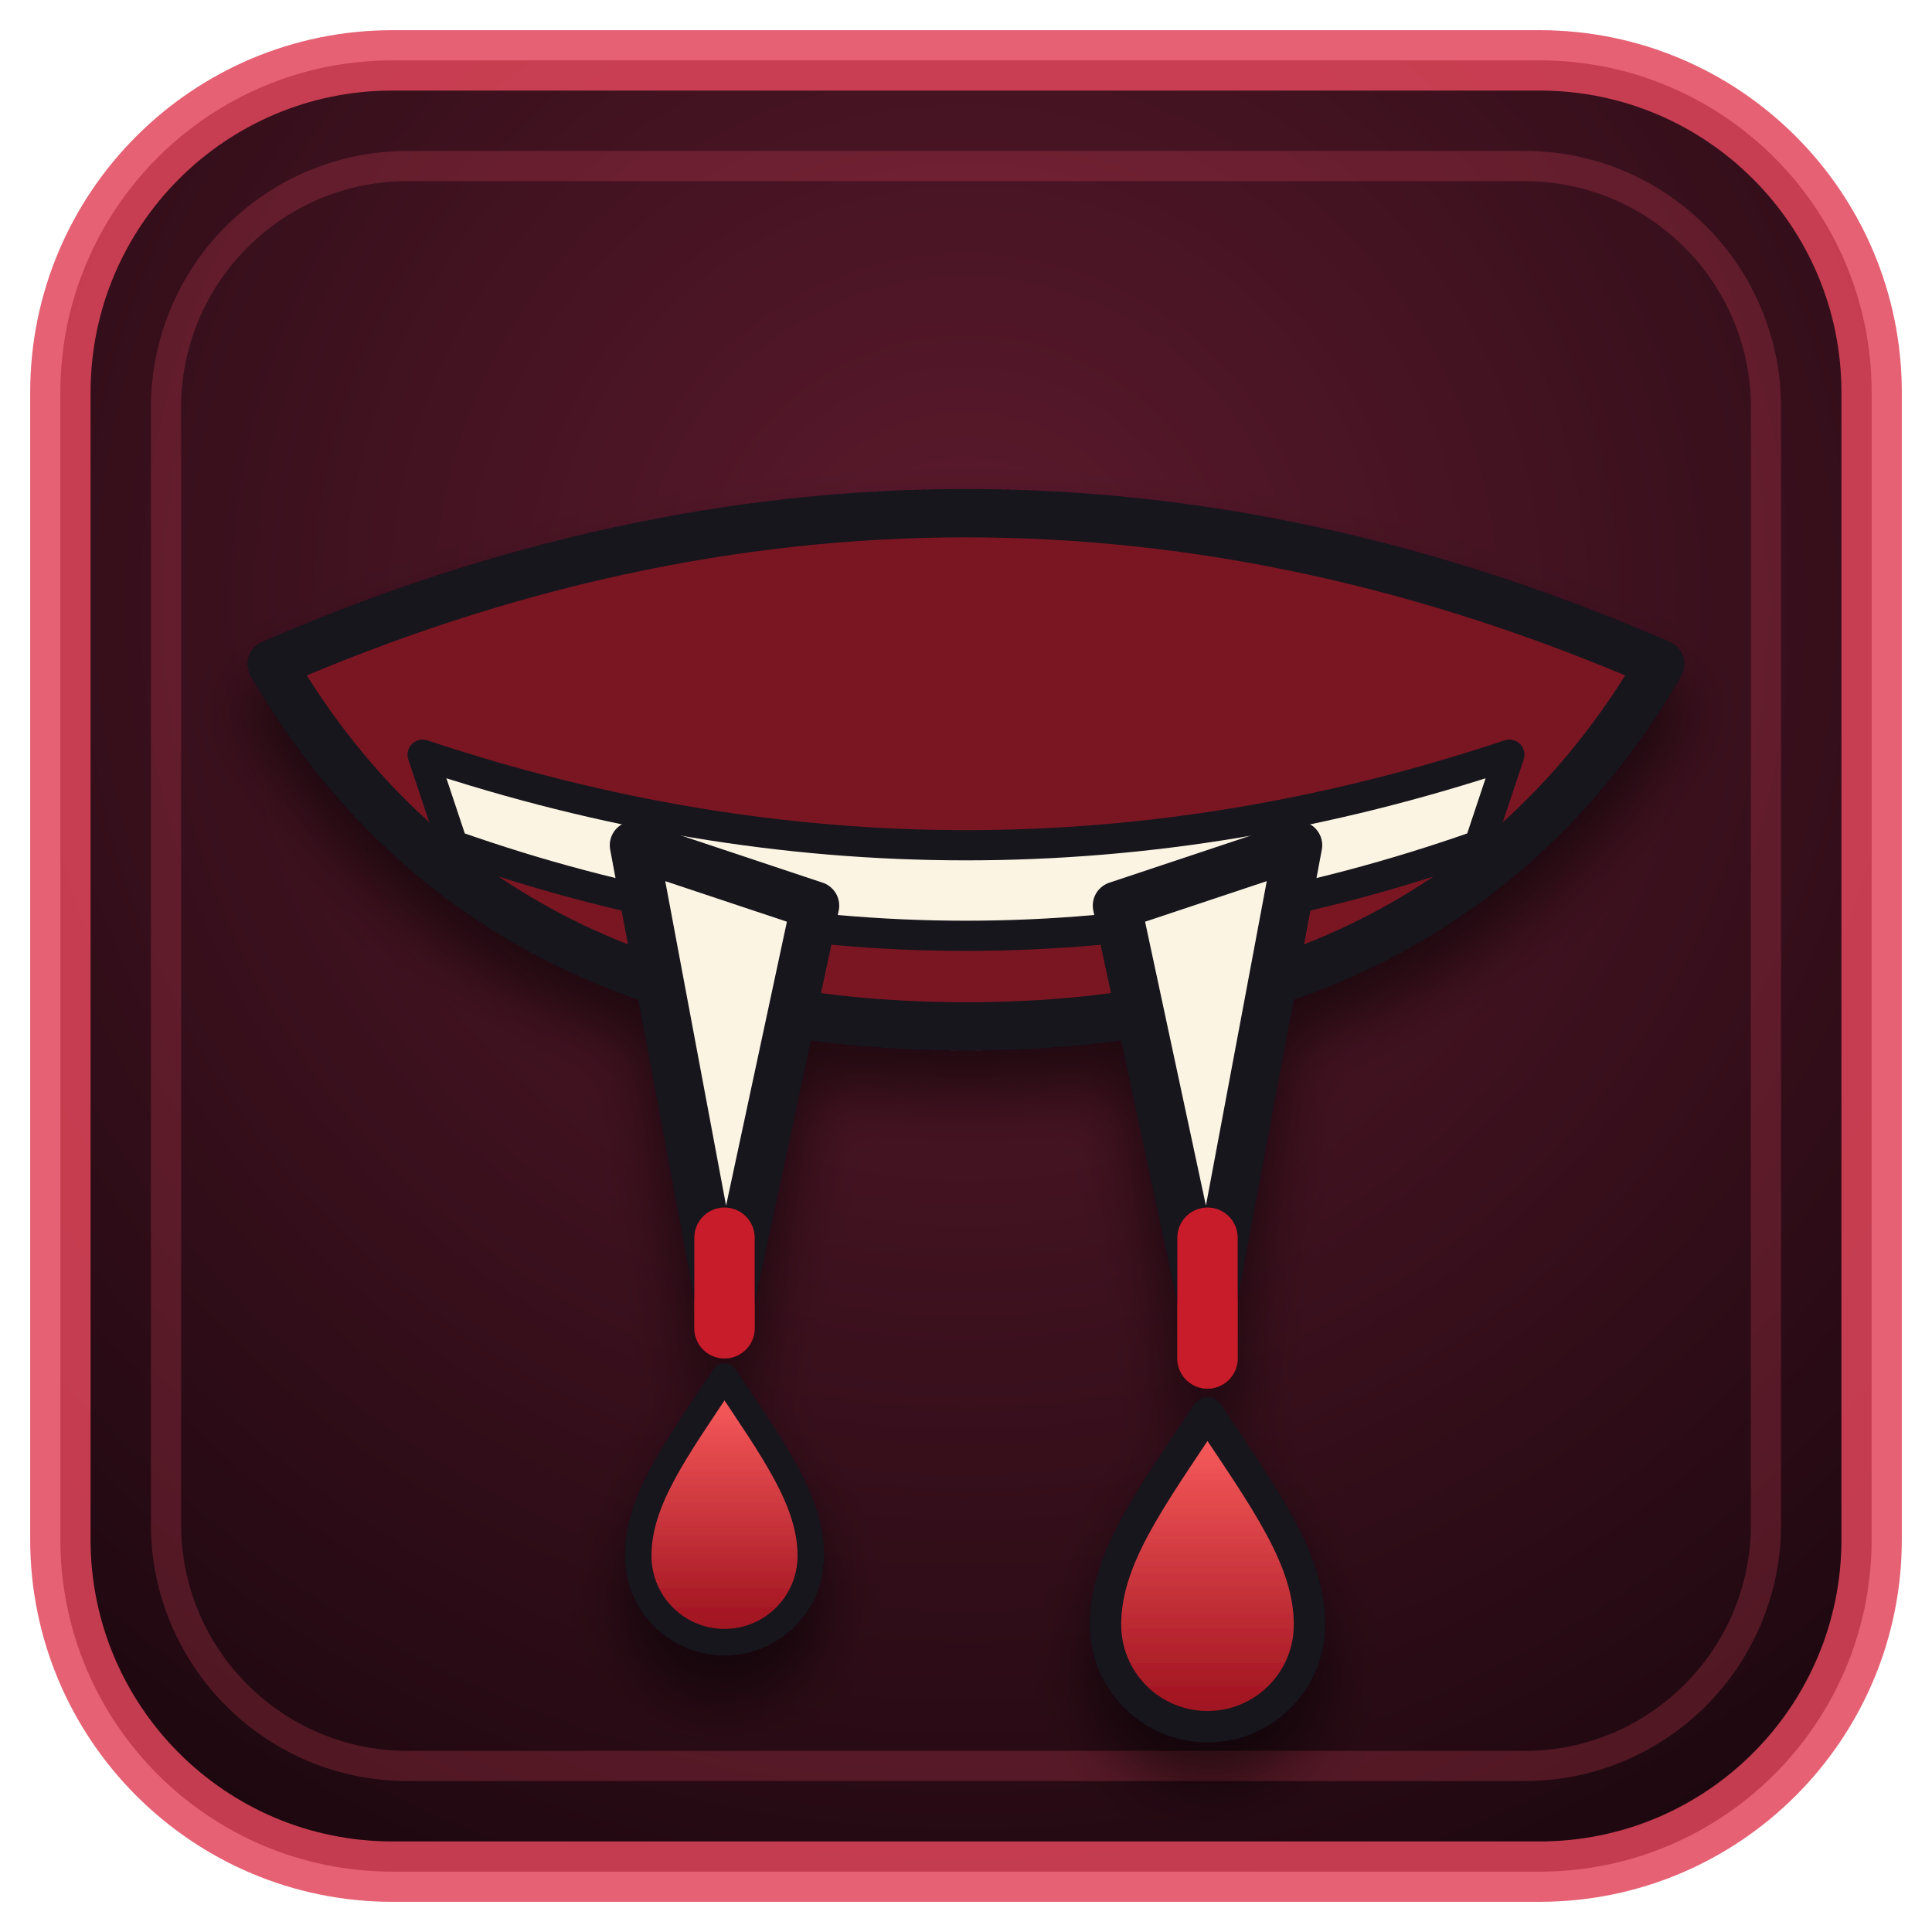
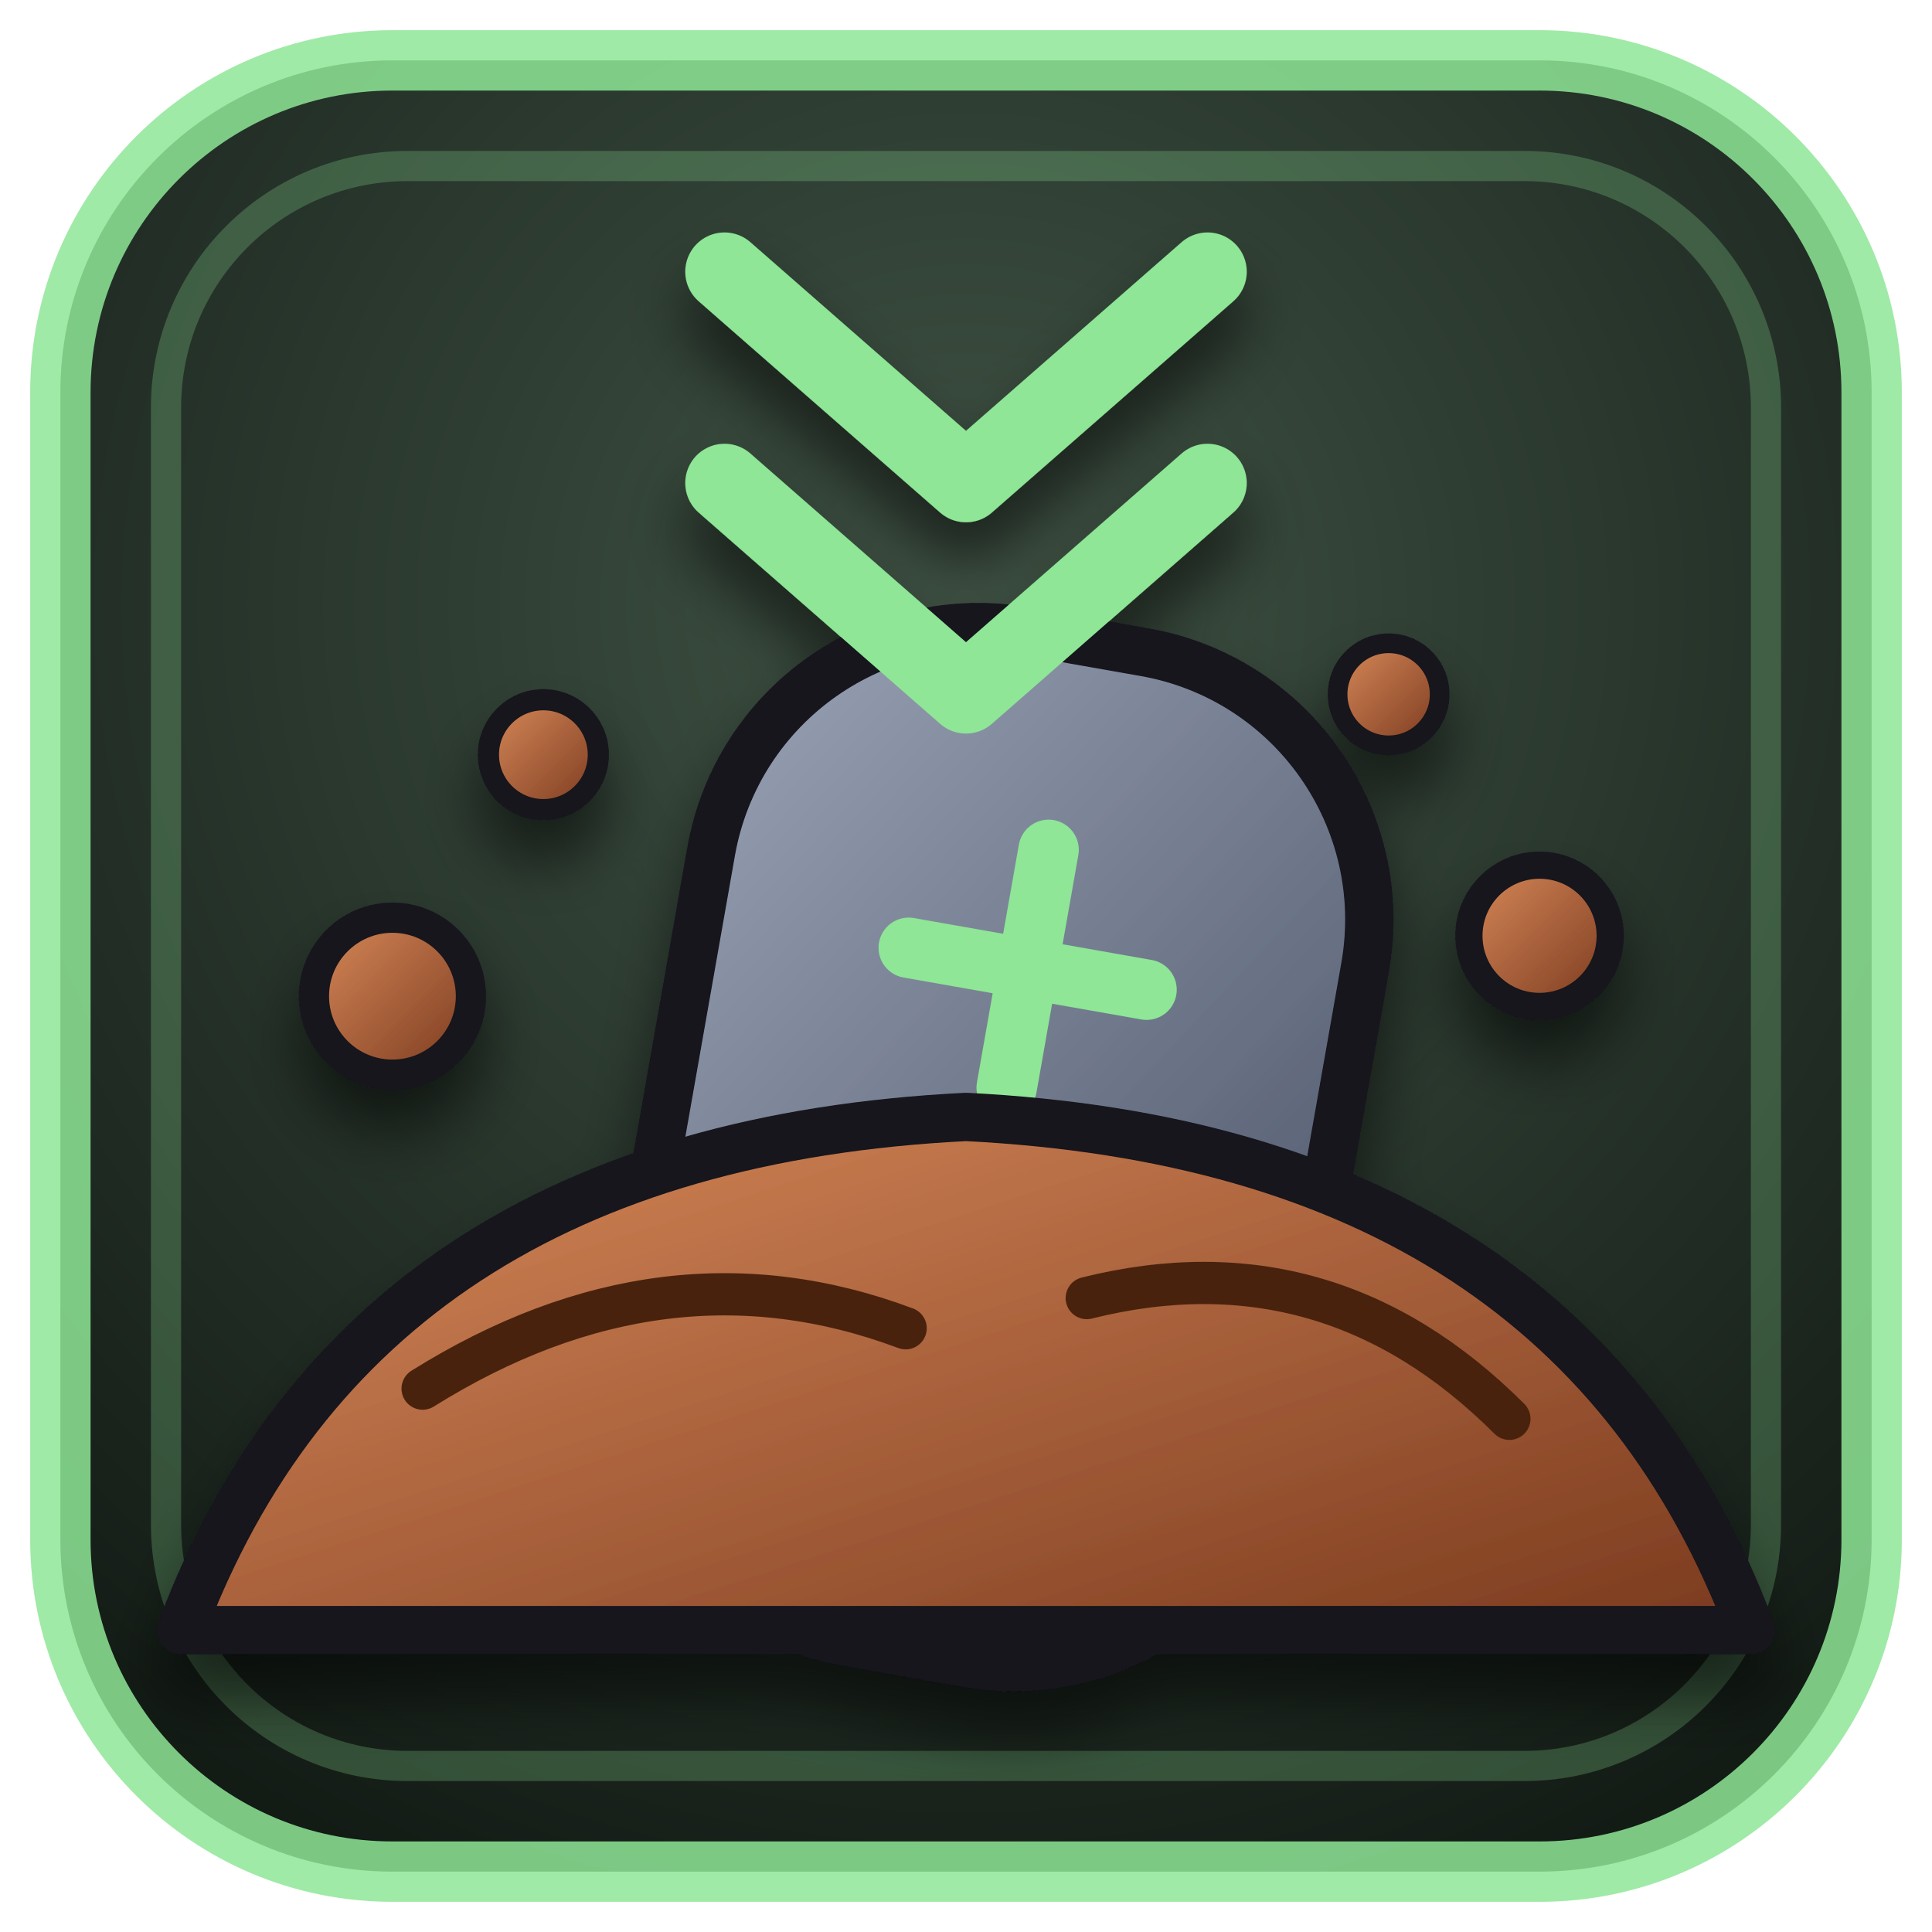
<svg xmlns="http://www.w3.org/2000/svg" viewBox="0 0 64 64" width="128" height="128">
  <defs>
    <linearGradient id="steel" x1="0" y1="0" x2="1" y2="1">
      <stop offset="0" stop-color="#f4f7fc" />
      <stop offset=".5" stop-color="#aab4c7" />
      <stop offset="1" stop-color="#5d6780" />
    </linearGradient>
    <linearGradient id="iron" x1="0" y1="0" x2="1" y2="1">
      <stop offset="0" stop-color="#9aa3b5" />
      <stop offset="1" stop-color="#454d61" />
    </linearGradient>
    <linearGradient id="gold" x1="0" y1="0" x2="0" y2="1">
      <stop offset="0" stop-color="#ffe9a8" />
      <stop offset=".55" stop-color="#e0a83c" />
      <stop offset="1" stop-color="#8a5a14" />
    </linearGradient>
    <linearGradient id="fire" x1="0" y1="0" x2="0" y2="1">
      <stop offset="0" stop-color="#e8391c" />
      <stop offset=".55" stop-color="#ff9a2e" />
      <stop offset="1" stop-color="#ffe680" />
    </linearGradient>
    <radialGradient id="fireR" cx=".45" cy=".45" r=".6">
      <stop offset="0" stop-color="#fff6c2" />
      <stop offset=".45" stop-color="#ffb43d" />
      <stop offset="1" stop-color="#d9361a" />
    </radialGradient>
    <linearGradient id="bolt" x1="0" y1="0" x2="1" y2="1">
      <stop offset="0" stop-color="#ffffff" />
      <stop offset=".5" stop-color="#a6ecff" />
      <stop offset="1" stop-color="#3fa2f0" />
    </linearGradient>
    <linearGradient id="blood" x1="0" y1="0" x2="0" y2="1">
      <stop offset="0" stop-color="#ff6060" />
      <stop offset="1" stop-color="#9a0f1c" />
    </linearGradient>
    <linearGradient id="poison" x1="0" y1="0" x2="0" y2="1">
      <stop offset="0" stop-color="#d6ff86" />
      <stop offset="1" stop-color="#4c9a28" />
    </linearGradient>
    <linearGradient id="water" x1="0" y1="0" x2="0" y2="1">
      <stop offset="0" stop-color="#b4f4ff" />
      <stop offset="1" stop-color="#2a86b8" />
    </linearGradient>
    <linearGradient id="ink" x1="0" y1="0" x2="0" y2="1">
      <stop offset="0" stop-color="#9474c4" />
      <stop offset="1" stop-color="#2a1d40" />
    </linearGradient>
    <linearGradient id="wood" x1="0" y1="0" x2="1" y2="0">
      <stop offset="0" stop-color="#c48e56" />
      <stop offset="1" stop-color="#6b4422" />
    </linearGradient>
    <linearGradient id="leaf" x1="0" y1="0" x2="1" y2="1">
      <stop offset="0" stop-color="#c4f58a" />
      <stop offset="1" stop-color="#3a8a38" />
    </linearGradient>
    <linearGradient id="hex" x1="0" y1="0" x2="0" y2="1">
      <stop offset="0" stop-color="#e09aff" />
      <stop offset="1" stop-color="#5a1f7a" />
    </linearGradient>
    <linearGradient id="bone" x1="0" y1="0" x2="0" y2="1">
      <stop offset="0" stop-color="#fbf4e2" />
      <stop offset="1" stop-color="#b8a684" />
    </linearGradient>
    <linearGradient id="heal" x1="0" y1="0" x2="0" y2="1">
      <stop offset="0" stop-color="#d4ffb0" />
      <stop offset="1" stop-color="#3fae4f" />
    </linearGradient>
    <linearGradient id="mana" x1="0" y1="0" x2="0" y2="1">
      <stop offset="0" stop-color="#bfe6ff" />
      <stop offset="1" stop-color="#2f6fd0" />
    </linearGradient>
    <linearGradient id="clay" x1="0" y1="0" x2="1" y2="1">
      <stop offset="0" stop-color="#d98a5a" />
      <stop offset="1" stop-color="#7a3a1e" />
    </linearGradient>
    <linearGradient id="hide" x1="0" y1="0" x2="0" y2="1">
      <stop offset="0" stop-color="#7a604a" />
      <stop offset="1" stop-color="#3e2e22" />
    </linearGradient>
    <linearGradient id="demon" x1="0" y1="0" x2="0" y2="1">
      <stop offset="0" stop-color="#c84a4a" />
      <stop offset="1" stop-color="#5a1418" />
    </linearGradient>
    <radialGradient id="holy" cx=".5" cy=".5" r=".5">
      <stop offset="0" stop-color="#fffbe6" />
      <stop offset=".5" stop-color="#ffe08a" stop-opacity=".8" />
      <stop offset="1" stop-color="#ffd060" stop-opacity="0" />
    </radialGradient>
    <radialGradient id="pearl" cx=".38" cy=".35" r=".7">
      <stop offset="0" stop-color="#ffffff" />
      <stop offset=".6" stop-color="#f2e6f0" />
      <stop offset="1" stop-color="#b8a8c4" />
    </radialGradient>
    <linearGradient id="grave" x1="0" y1="0" x2="0" y2="1">
      <stop offset="0" stop-color="#dcffe6" />
      <stop offset="1" stop-color="#4f8a60" />
    </linearGradient>
    <radialGradient id="graveR" cx=".5" cy=".5" r=".5">
      <stop offset="0" stop-color="#eafff0" />
      <stop offset=".5" stop-color="#9fe8b4" stop-opacity=".75" />
      <stop offset="1" stop-color="#6fcf8a" stop-opacity="0" />
    </radialGradient>
    <linearGradient id="shroud" x1="0" y1="0" x2="0" y2="1">
      <stop offset="0" stop-color="#8a9a8c" />
      <stop offset="1" stop-color="#2e3a30" />
    </linearGradient>
    <filter id="blur" x="-50%" y="-50%" width="200%" height="200%">
      <feGaussianBlur stdDeviation="2.2" />
    </filter>
    <filter id="ds" x="-20%" y="-20%" width="140%" height="140%">
      <feDropShadow dx="0" dy="1.4" stdDeviation="1" flood-color="#000" flood-opacity=".55" />
    </filter>
    <radialGradient id="bg" cx=".5" cy=".3" r=".85">
-       <stop offset="0" stop-color="#5c1a2d" />
-       <stop offset="1" stop-color="#18060d" />
+       <stop offset="0" stop-color="#3f5244" />
+       <stop offset="1" stop-color="#0e1510" />
    </radialGradient>
  </defs>
  <rect x="2" y="2" width="60" height="60" rx="11" fill="url(#bg)" />
-   <rect x="5.5" y="5.5" width="53" height="53" rx="8" fill="none" stroke="#e0455a" stroke-width="1" opacity="0.25" />
+   <rect x="5.5" y="5.5" width="53" height="53" rx="8" fill="none" stroke="#8ee696" stroke-width="1" opacity="0.25" />
  <g filter="url(#ds)" stroke="#15121d" stroke-width="1.6" stroke-linejoin="round" stroke-linecap="round">
-     <path d="M9 22 Q32 12 55 22 Q48 34 32 34 Q16 34 9 22 Z" fill="#7a1424" />
-     <path d="M14 25 Q32 31 50 25 L49 28 Q32 34 15 28 Z" fill="#fbf4e2" stroke-width="1" />
-     <path d="M21 28 L24 44 L27 30 Z" fill="#fbf4e2" />
-     <path d="M43 28 L40 44 L37 30 Z" fill="#fbf4e2" />
-     <g transform="translate(24 50) scale(0.55)">
-       <path d="M0 -8 C3 -3.5 5.2 -.5 5.2 2.8 A5.2 5.2 0 0 1 -5.2 2.8 C-5.2 -.5 -3 -3.5 0 -8 Z" fill="url(#blood)" />
+     <g transform="translate(33 38) rotate(10)">
+       <rect x="-11" y="-17" width="22" height="34" rx="9" fill="url(#iron)" />
+       <path d="M0 -10 V-2 M-4 -6 H4" stroke="#8ee696" stroke-width="2" />
    </g>
-     <g transform="translate(40 52) scale(0.65)">
-       <path d="M0 -8 C3 -3.5 5.2 -.5 5.2 2.8 A5.2 5.2 0 0 1 -5.2 2.8 C-5.2 -.5 -3 -3.5 0 -8 Z" fill="url(#blood)" />
+     <path d="M6 54 Q12 38 32 37 Q52 38 58 54 Z" fill="url(#clay)" />
+     <path d="M14 46 Q22 41 30 44 M36 43 Q44 41 50 47" stroke="#4a2410" stroke-width="1.4" fill="none" />
+     <g transform="translate(13 33)">
+       <circle r="2.6" fill="url(#clay)" stroke-width="1" />
    </g>
-     <path d="M24 41 V44 M40 41 V45" stroke="#c81e2a" stroke-width="2" />
+     <g transform="translate(51 31) scale(0.9)">
+       <circle r="2.6" fill="url(#clay)" stroke-width="1" />
+     </g>
+     <g transform="translate(18 25) scale(0.7)">
+       <circle r="2.6" fill="url(#clay)" stroke-width="1" />
+     </g>
+     <g transform="translate(46 23) scale(0.65)">
+       <circle r="2.6" fill="url(#clay)" stroke-width="1" />
+     </g>
+     <path d="M24 9 L32 16 L40 9 M24 16 L32 23 L40 16" fill="none" stroke="#8ee696" stroke-width="2.6" />
  </g>
-   <rect x="2" y="2" width="60" height="60" rx="11" fill="none" stroke="#e0455a" stroke-width="2" opacity="0.85" />
+   <rect x="2" y="2" width="60" height="60" rx="11" fill="none" stroke="#8ee696" stroke-width="2" opacity="0.85" />
</svg>
